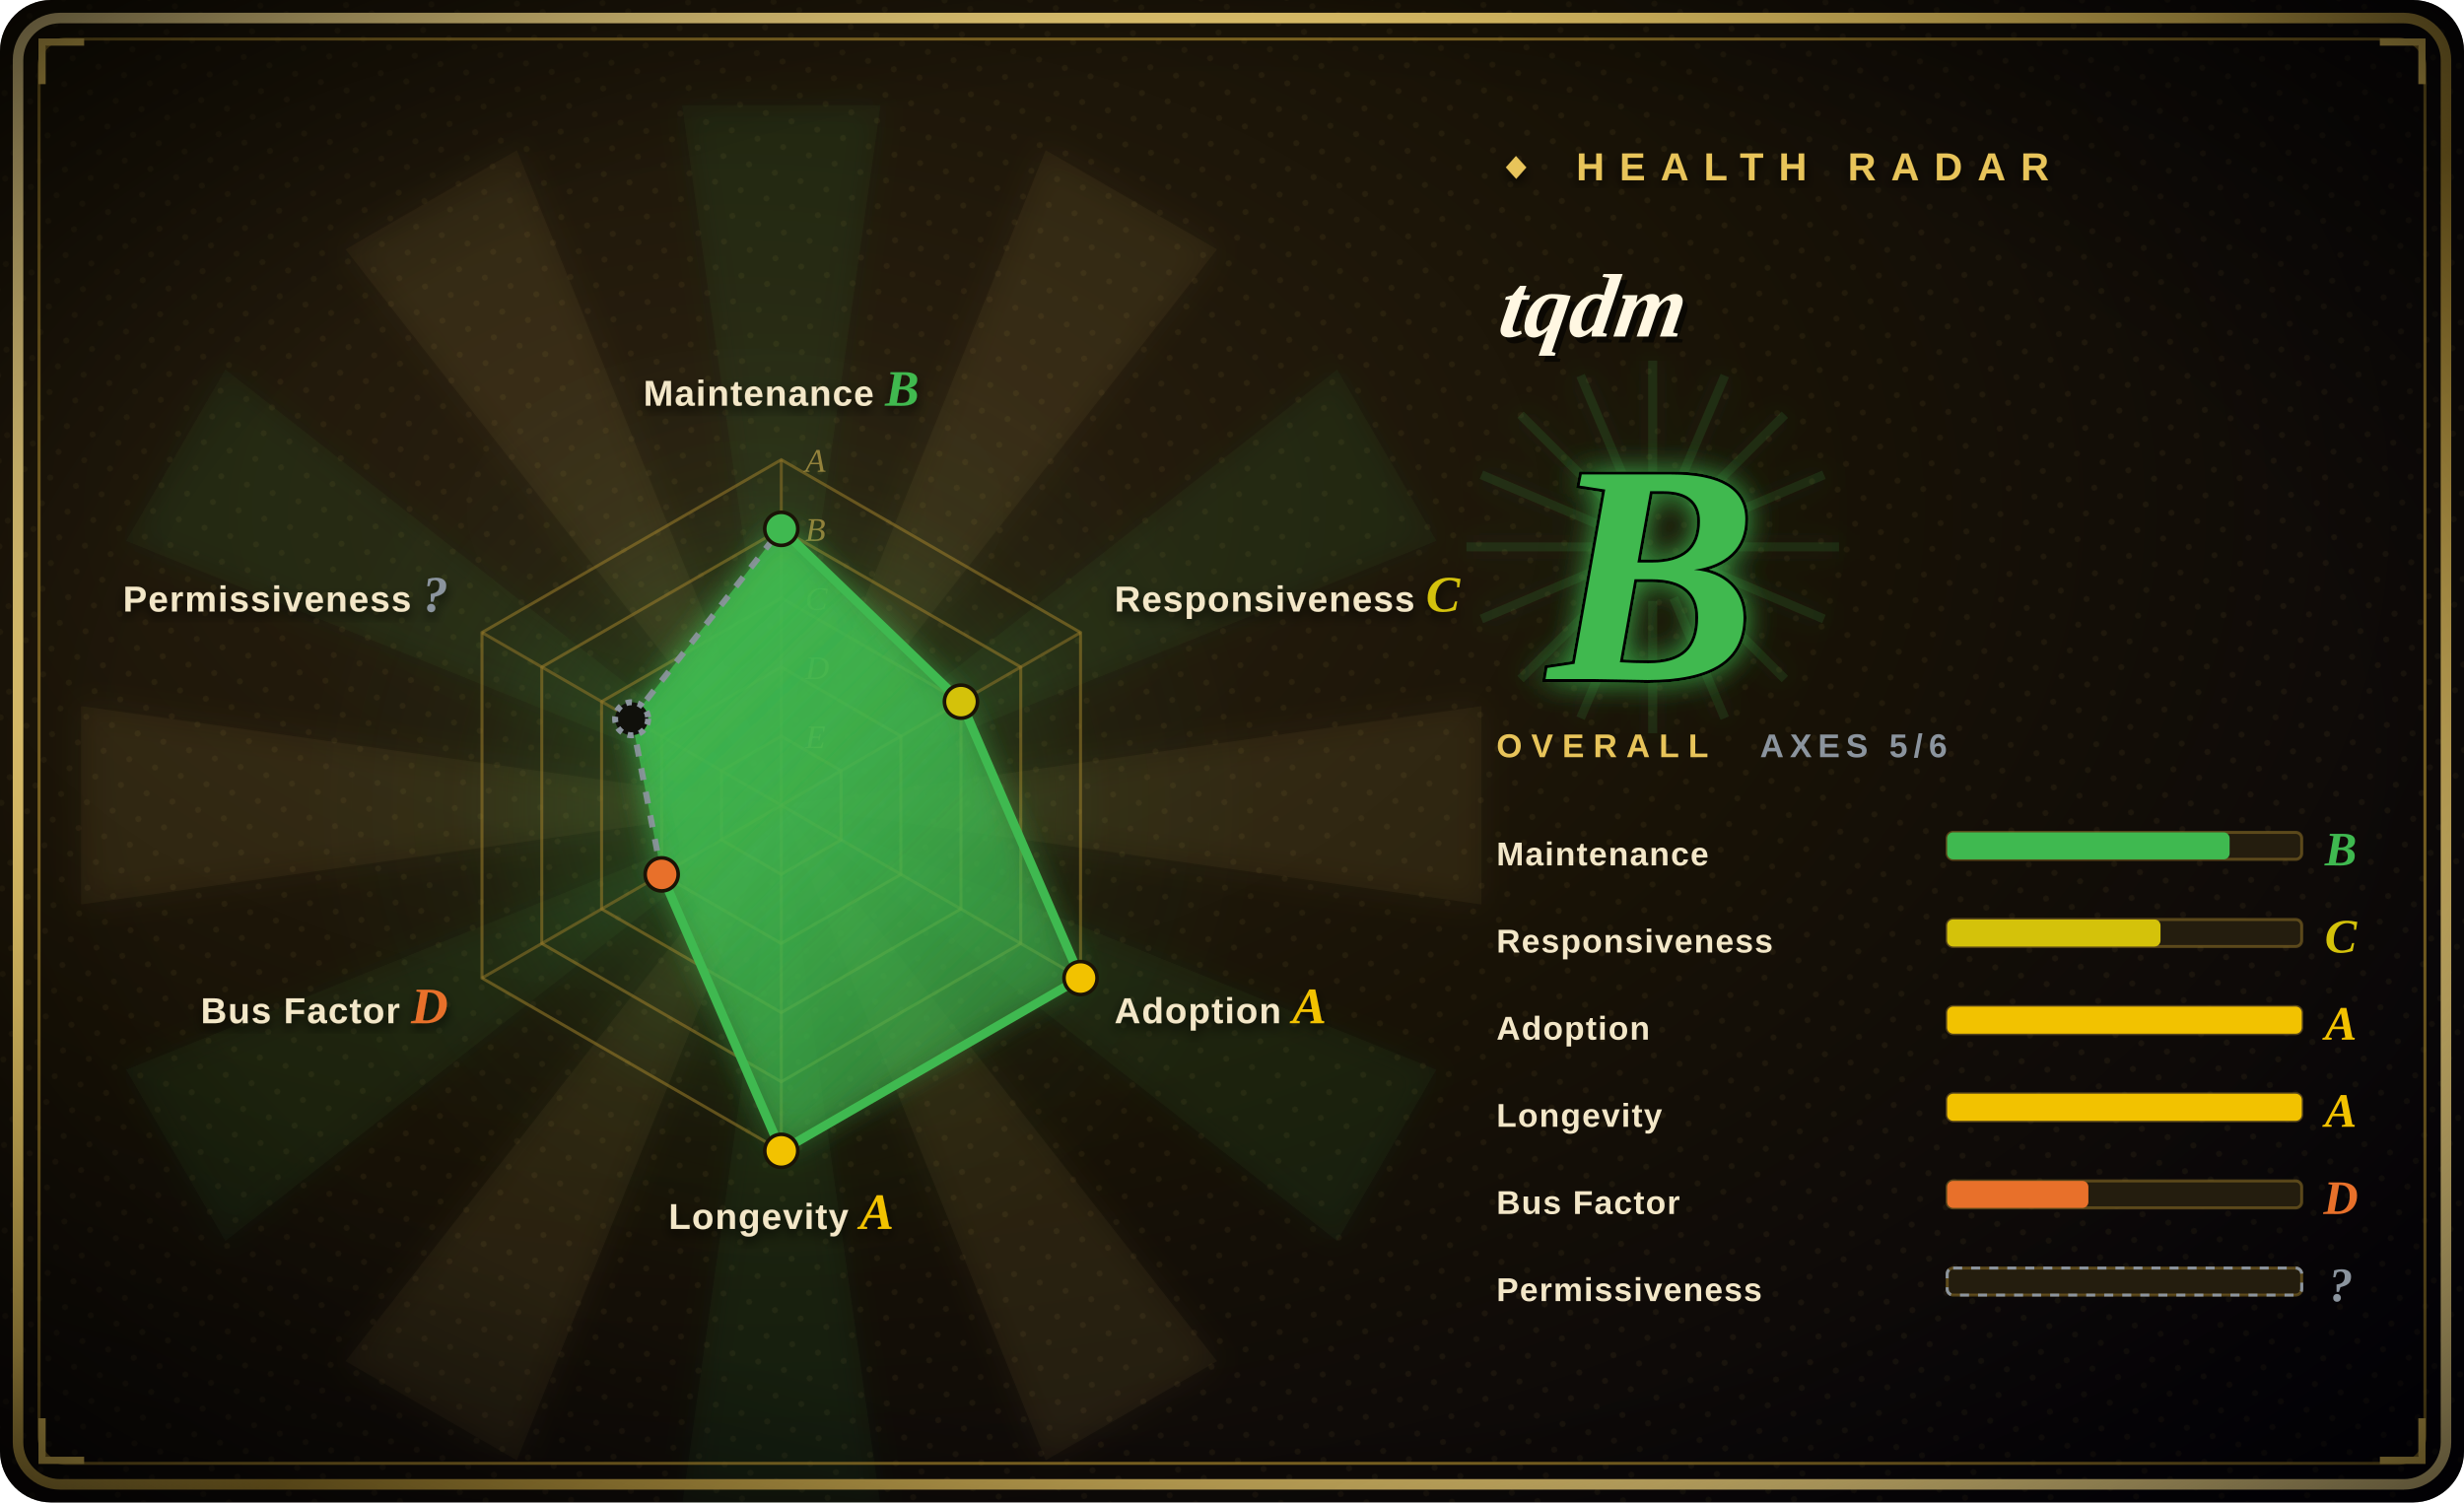
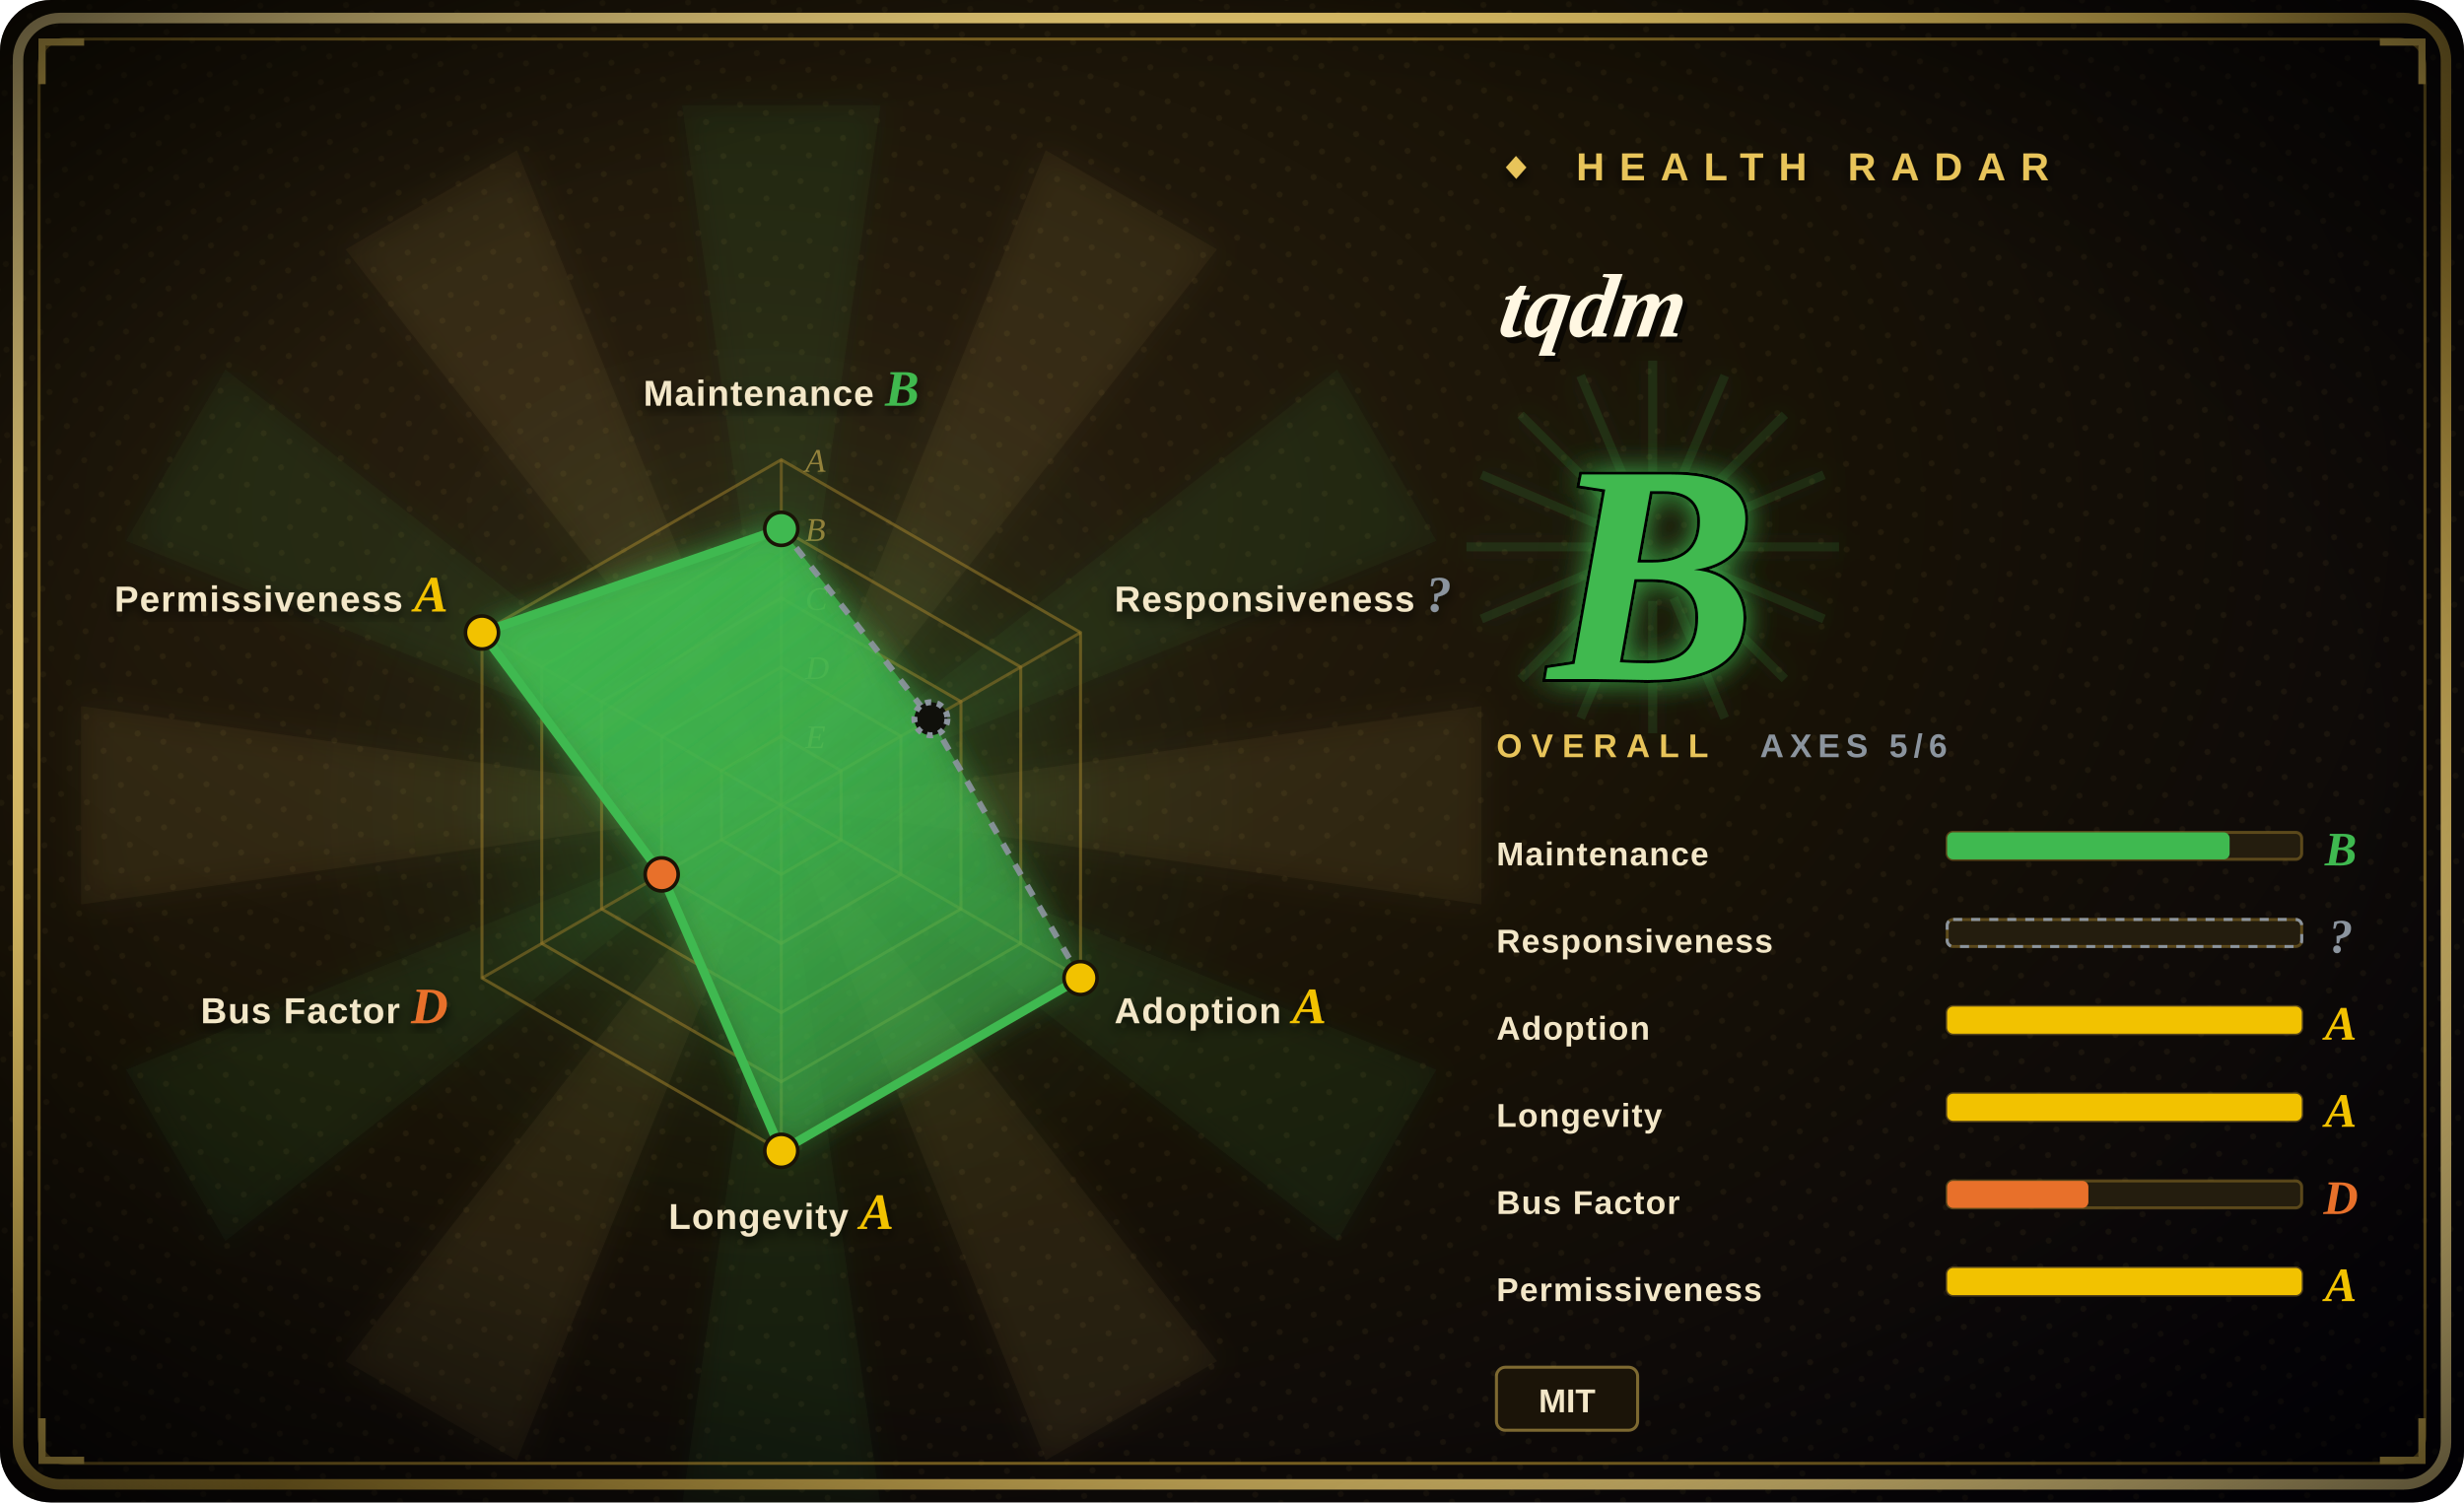
<svg xmlns="http://www.w3.org/2000/svg" width="820" height="500" viewBox="0 0 820 500">
  <defs>
    <radialGradient id="bg" cx="30%" cy="34%" r="90%">
      <stop offset="0%" stop-color="#2a2010" />
      <stop offset="48%" stop-color="#181206" />
      <stop offset="100%" stop-color="#05030a" />
    </radialGradient>
    <radialGradient id="vig" cx="50%" cy="50%" r="72%">
      <stop offset="62%" stop-color="#000000" stop-opacity="0" />
      <stop offset="100%" stop-color="#000000" stop-opacity="0.72" />
    </radialGradient>
    <linearGradient id="frame" x1="0" y1="0" x2="1" y2="1">
      <stop offset="0%" stop-color="#f6dd92" />
      <stop offset="45%" stop-color="#E8C45A" />
      <stop offset="55%" stop-color="#9c7d2a" />
      <stop offset="100%" stop-color="#f6dd92" />
    </linearGradient>
    <linearGradient id="poly" x1="0" y1="0" x2="0.7" y2="1">
      <stop offset="0%" stop-color="#3FB950" stop-opacity="0.92" />
      <stop offset="100%" stop-color="#3FB950" stop-opacity="0.34" />
    </linearGradient>
    <radialGradient id="halo" cx="50%" cy="50%" r="50%">
      <stop offset="0%" stop-color="#3FB950" stop-opacity="0.34" />
      <stop offset="68%" stop-color="#3FB950" stop-opacity="0.04" />
      <stop offset="100%" stop-color="#3FB950" stop-opacity="0" />
    </radialGradient>
    <filter id="glow" x="-60%" y="-60%" width="220%" height="220%">
      <feGaussianBlur stdDeviation="5" result="b" />
      <feMerge>
        <feMergeNode in="b" />
        <feMergeNode in="SourceGraphic" />
      </feMerge>
    </filter>
    <filter id="soft" x="-30%" y="-30%" width="160%" height="160%">
      <feDropShadow dx="0" dy="2" stdDeviation="2" flood-color="#000" flood-opacity="0.7" />
    </filter>
    <pattern id="halftone" width="9" height="9" patternUnits="userSpaceOnUse" patternTransform="rotate(18)">
      <circle cx="2" cy="2" r="1" fill="#E8C45A" fill-opacity="0.06" />
    </pattern>
  </defs>
  <rect width="820" height="500" rx="17" fill="url(#bg)" />
  <rect width="820" height="500" rx="17" fill="url(#halftone)" />
  <g opacity="0.5" filter="url(#glow)">
    <path d="M260,268 L493,235 L493,301 Z" fill="#E8C45A" fill-opacity="0.10" />
    <path d="M260,268 L478,356 L445,413 Z" fill="#3FB950" fill-opacity="0.10" />
    <path d="M260,268 L405,453 L348,486 Z" fill="#E8C45A" fill-opacity="0.10" />
    <path d="M260,268 L293,501 L227,501 Z" fill="#3FB950" fill-opacity="0.10" />
    <path d="M260,268 L172,486 L115,453 Z" fill="#E8C45A" fill-opacity="0.10" />
    <path d="M260,268 L75,413 L42,356 Z" fill="#3FB950" fill-opacity="0.10" />
    <path d="M260,268 L27,301 L27,235 Z" fill="#E8C45A" fill-opacity="0.10" />
    <path d="M260,268 L42,180 L75,123 Z" fill="#3FB950" fill-opacity="0.10" />
    <path d="M260,268 L115,83 L172,50 Z" fill="#E8C45A" fill-opacity="0.10" />
    <path d="M260,268 L227,35 L293,35 Z" fill="#3FB950" fill-opacity="0.10" />
    <path d="M260,268 L348,50 L405,83 Z" fill="#E8C45A" fill-opacity="0.10" />
    <path d="M260,268 L445,123 L478,180 Z" fill="#3FB950" fill-opacity="0.10" />
  </g>
  <circle cx="260" cy="268" r="161" fill="url(#halo)" />
  <rect x="6" y="6" width="808" height="488" rx="14" fill="none" stroke="url(#frame)" stroke-width="3.5" />
  <rect x="13" y="13" width="794" height="474" rx="9" fill="none" stroke="#9c7d2a" stroke-width="1" stroke-opacity="0.8" />
  <path d="M14,28 L14,14 L28,14" fill="none" stroke="#E8C45A" stroke-width="2.4" />
  <path d="M806,28 L806,14 L792,14" fill="none" stroke="#E8C45A" stroke-width="2.4" />
  <path d="M14,472 L14,486 L28,486" fill="none" stroke="#E8C45A" stroke-width="2.4" />
  <path d="M806,472 L806,486 L792,486" fill="none" stroke="#E8C45A" stroke-width="2.4" />
  <rect width="820" height="500" rx="17" fill="url(#vig)" />
  <polygon points="260.0,153.0 359.6,210.5 359.6,325.5 260.0,383.0 160.4,325.5 160.4,210.5" fill="none" stroke="#9c7d2a" stroke-opacity="0.55" stroke-width="1" />
  <polygon points="260.0,176.0 339.7,222.0 339.7,314.0 260.0,360.0 180.3,314.0 180.3,222.0" fill="none" stroke="#9c7d2a" stroke-opacity="0.55" stroke-width="1" />
  <polygon points="260.0,199.0 319.8,233.5 319.8,302.5 260.0,337.0 200.2,302.5 200.2,233.5" fill="none" stroke="#9c7d2a" stroke-opacity="0.55" stroke-width="1" />
  <polygon points="260.0,222.0 299.8,245.0 299.8,291.0 260.0,314.0 220.2,291.0 220.2,245.0" fill="none" stroke="#9c7d2a" stroke-opacity="0.55" stroke-width="1" />
  <polygon points="260.0,245.0 279.9,256.5 279.9,279.5 260.0,291.0 240.1,279.5 240.1,256.5" fill="none" stroke="#9c7d2a" stroke-opacity="0.55" stroke-width="1" />
  <line x1="260" y1="268" x2="260.0" y2="153.0" stroke="#9c7d2a" stroke-opacity="0.5" stroke-width="1" />
  <line x1="260" y1="268" x2="359.6" y2="210.5" stroke="#9c7d2a" stroke-opacity="0.5" stroke-width="1" />
  <line x1="260" y1="268" x2="359.6" y2="325.5" stroke="#9c7d2a" stroke-opacity="0.5" stroke-width="1" />
  <line x1="260" y1="268" x2="260.0" y2="383.0" stroke="#9c7d2a" stroke-opacity="0.5" stroke-width="1" />
  <line x1="260" y1="268" x2="160.4" y2="325.5" stroke="#9c7d2a" stroke-opacity="0.5" stroke-width="1" />
  <line x1="260" y1="268" x2="160.4" y2="210.5" stroke="#9c7d2a" stroke-opacity="0.5" stroke-width="1" />
  <text x="268" y="157.0" font-size="11" font-style="italic" fill="#E8C45A" fill-opacity="0.55" font-family="'Georgia','Times New Roman',serif">A</text>
  <text x="268" y="180.0" font-size="11" font-style="italic" fill="#E8C45A" fill-opacity="0.55" font-family="'Georgia','Times New Roman',serif">B</text>
  <text x="268" y="203.0" font-size="11" font-style="italic" fill="#E8C45A" fill-opacity="0.55" font-family="'Georgia','Times New Roman',serif">C</text>
  <text x="268" y="226.0" font-size="11" font-style="italic" fill="#E8C45A" fill-opacity="0.55" font-family="'Georgia','Times New Roman',serif">D</text>
  <text x="268" y="249.0" font-size="11" font-style="italic" fill="#E8C45A" fill-opacity="0.55" font-family="'Georgia','Times New Roman',serif">E</text>
-   <polygon points="260.0,176.0 319.8,233.5 359.6,325.5 260.0,383.0 220.2,291.0 210.2,239.2" fill="url(#poly)" filter="url(#glow)" />
-   <line x1="260.0" y1="176.0" x2="319.8" y2="233.5" stroke="#3FB950" stroke-width="3" />
-   <line x1="319.8" y1="233.5" x2="359.6" y2="325.5" stroke="#3FB950" stroke-width="3" />
+   <polygon points="260.0,176.0 309.8,239.2 359.6,325.5 260.0,383.0 220.2,291.0 160.4,210.5" fill="url(#poly)" filter="url(#glow)" />
+   <line x1="260.0" y1="176.0" x2="309.8" y2="239.2" stroke="#8B949E" stroke-width="2" stroke-dasharray="4 4" stroke-opacity="0.92" />
+   <line x1="309.8" y1="239.2" x2="359.6" y2="325.5" stroke="#8B949E" stroke-width="2" stroke-dasharray="4 4" stroke-opacity="0.92" />
  <line x1="359.6" y1="325.5" x2="260.0" y2="383.0" stroke="#3FB950" stroke-width="3" />
  <line x1="260.0" y1="383.0" x2="220.2" y2="291.0" stroke="#3FB950" stroke-width="3" />
-   <line x1="220.2" y1="291.0" x2="210.2" y2="239.2" stroke="#8B949E" stroke-width="2" stroke-dasharray="4 4" stroke-opacity="0.92" />
-   <line x1="210.2" y1="239.2" x2="260.0" y2="176.0" stroke="#8B949E" stroke-width="2" stroke-dasharray="4 4" stroke-opacity="0.92" />
+   <line x1="220.2" y1="291.0" x2="160.4" y2="210.5" stroke="#3FB950" stroke-width="3" />
+   <line x1="160.4" y1="210.5" x2="260.0" y2="176.0" stroke="#3FB950" stroke-width="3" />
  <circle cx="260.0" cy="176.0" r="5.5" fill="#3FB950" stroke="#1a1306" stroke-width="1.2" />
-   <circle cx="319.8" cy="233.5" r="5.5" fill="#D4C20A" stroke="#1a1306" stroke-width="1.2" />
+   <circle cx="309.8" cy="239.2" r="5.5" fill="#10100b" stroke="#8B949E" stroke-width="2" stroke-dasharray="2 2" />
  <circle cx="359.6" cy="325.5" r="5.5" fill="#F2C200" stroke="#1a1306" stroke-width="1.2" />
  <circle cx="260.0" cy="383.0" r="5.5" fill="#F2C200" stroke="#1a1306" stroke-width="1.2" />
  <circle cx="220.2" cy="291.0" r="5.5" fill="#E8702A" stroke="#1a1306" stroke-width="1.2" />
-   <circle cx="210.2" cy="239.2" r="5.5" fill="#10100b" stroke="#8B949E" stroke-width="2" stroke-dasharray="2 2" />
+   <circle cx="160.4" cy="210.5" r="5.5" fill="#F2C200" stroke="#1a1306" stroke-width="1.2" />
  <text x="260.0" y="135.0" font-size="12" font-weight="900" fill="#f3e7c8" text-anchor="middle" font-family="'Arial Black','Helvetica Neue',Arial,sans-serif" letter-spacing="0.4" filter="url(#soft)">Maintenance <tspan fill="#3FB950" font-family="'Georgia','Times New Roman',serif" font-style="italic" font-size="17">B</tspan>
  </text>
-   <text x="370.9" y="203.5" font-size="12" font-weight="900" fill="#f3e7c8" text-anchor="start" font-family="'Arial Black','Helvetica Neue',Arial,sans-serif" letter-spacing="0.4" filter="url(#soft)">Responsiveness <tspan fill="#D4C20A" font-family="'Georgia','Times New Roman',serif" font-style="italic" font-size="17">C</tspan>
+   <text x="370.9" y="203.5" font-size="12" font-weight="900" fill="#f3e7c8" text-anchor="start" font-family="'Arial Black','Helvetica Neue',Arial,sans-serif" letter-spacing="0.4" filter="url(#soft)">Responsiveness <tspan fill="#8B949E" font-family="'Georgia','Times New Roman',serif" font-style="italic" font-size="17">?</tspan>
  </text>
  <text x="370.9" y="340.5" font-size="12" font-weight="900" fill="#f3e7c8" text-anchor="start" font-family="'Arial Black','Helvetica Neue',Arial,sans-serif" letter-spacing="0.4" filter="url(#soft)">Adoption <tspan fill="#F2C200" font-family="'Georgia','Times New Roman',serif" font-style="italic" font-size="17">A</tspan>
  </text>
  <text x="260.0" y="409.0" font-size="12" font-weight="900" fill="#f3e7c8" text-anchor="middle" font-family="'Arial Black','Helvetica Neue',Arial,sans-serif" letter-spacing="0.4" filter="url(#soft)">Longevity <tspan fill="#F2C200" font-family="'Georgia','Times New Roman',serif" font-style="italic" font-size="17">A</tspan>
  </text>
  <text x="149.1" y="340.5" font-size="12" font-weight="900" fill="#f3e7c8" text-anchor="end" font-family="'Arial Black','Helvetica Neue',Arial,sans-serif" letter-spacing="0.4" filter="url(#soft)">Bus Factor <tspan fill="#E8702A" font-family="'Georgia','Times New Roman',serif" font-style="italic" font-size="17">D</tspan>
  </text>
-   <text x="149.1" y="203.5" font-size="12" font-weight="900" fill="#f3e7c8" text-anchor="end" font-family="'Arial Black','Helvetica Neue',Arial,sans-serif" letter-spacing="0.4" filter="url(#soft)">Permissiveness <tspan fill="#8B949E" font-family="'Georgia','Times New Roman',serif" font-style="italic" font-size="17">?</tspan>
+   <text x="149.1" y="203.5" font-size="12" font-weight="900" fill="#f3e7c8" text-anchor="end" font-family="'Arial Black','Helvetica Neue',Arial,sans-serif" letter-spacing="0.4" filter="url(#soft)">Permissiveness <tspan fill="#F2C200" font-family="'Georgia','Times New Roman',serif" font-style="italic" font-size="17">A</tspan>
  </text>
  <text x="498" y="60" font-size="13" letter-spacing="5" fill="#E8C45A" font-weight="900" font-family="'Arial Black','Helvetica Neue',Arial,sans-serif" filter="url(#soft)">◆ HEALTH RADAR</text>
  <g transform="translate(498,112) skewX(-9)">
    <text x="2" y="2" font-size="30" font-weight="900" font-style="italic" fill="#000" fill-opacity="0.6" font-family="'Georgia','Times New Roman',serif">tqdm</text>
    <text x="0" y="0" font-size="30" font-weight="900" font-style="italic" fill="#fff7e2" font-family="'Georgia','Times New Roman',serif">tqdm</text>
  </g>
  <line x1="498" y1="124" x2="648" y2="124" stroke="url(#frame)" stroke-width="2" />
  <g opacity="0.85" filter="url(#glow)">
    <line x1="568" y1="182" x2="612" y2="182" stroke="#3FB950" stroke-opacity="0.16" stroke-width="3" />
    <line x1="567" y1="189" x2="607" y2="206" stroke="#3FB950" stroke-opacity="0.16" stroke-width="3" />
    <line x1="563" y1="195" x2="594" y2="226" stroke="#3FB950" stroke-opacity="0.16" stroke-width="3" />
    <line x1="557" y1="199" x2="574" y2="239" stroke="#3FB950" stroke-opacity="0.16" stroke-width="3" />
    <line x1="550" y1="200" x2="550" y2="244" stroke="#3FB950" stroke-opacity="0.16" stroke-width="3" />
    <line x1="543" y1="199" x2="526" y2="239" stroke="#3FB950" stroke-opacity="0.16" stroke-width="3" />
    <line x1="537" y1="195" x2="506" y2="226" stroke="#3FB950" stroke-opacity="0.16" stroke-width="3" />
    <line x1="533" y1="189" x2="493" y2="206" stroke="#3FB950" stroke-opacity="0.16" stroke-width="3" />
    <line x1="532" y1="182" x2="488" y2="182" stroke="#3FB950" stroke-opacity="0.16" stroke-width="3" />
    <line x1="533" y1="175" x2="493" y2="158" stroke="#3FB950" stroke-opacity="0.16" stroke-width="3" />
    <line x1="537" y1="169" x2="506" y2="138" stroke="#3FB950" stroke-opacity="0.16" stroke-width="3" />
    <line x1="543" y1="165" x2="526" y2="125" stroke="#3FB950" stroke-opacity="0.16" stroke-width="3" />
    <line x1="550" y1="164" x2="550" y2="120" stroke="#3FB950" stroke-opacity="0.16" stroke-width="3" />
    <line x1="557" y1="165" x2="574" y2="125" stroke="#3FB950" stroke-opacity="0.16" stroke-width="3" />
    <line x1="563" y1="169" x2="594" y2="138" stroke="#3FB950" stroke-opacity="0.16" stroke-width="3" />
    <line x1="567" y1="175" x2="607" y2="158" stroke="#3FB950" stroke-opacity="0.16" stroke-width="3" />
  </g>
  <text x="550" y="226" font-size="104" font-weight="900" font-style="italic" text-anchor="middle" fill="#3FB950" stroke="#000" stroke-width="2" paint-order="stroke" font-family="'Georgia','Times New Roman',serif" filter="url(#glow)">B</text>
  <text x="498" y="252" font-size="11" letter-spacing="3" fill="#E8C45A" font-family="'Arial Black','Helvetica Neue',Arial,sans-serif" font-weight="900">OVERALL</text>
  <text x="648" y="252" font-size="11" letter-spacing="2" fill="#8B949E" font-family="'Arial Black','Helvetica Neue',Arial,sans-serif" font-weight="900" text-anchor="end">AXES 5/6</text>
  <text x="498" y="288" font-size="11" font-weight="900" fill="#f3e7c8" font-family="'Arial Black','Helvetica Neue',Arial,sans-serif" letter-spacing="0.4">Maintenance</text>
  <rect x="648" y="277" width="118" height="9" rx="2" fill="#241d0e" stroke="#9c7d2a" stroke-opacity="0.5" />
  <rect x="648" y="277" width="94" height="9" rx="2" fill="#3FB950" />
  <text x="779" y="288" font-size="16" font-weight="900" font-style="italic" fill="#3FB950" font-family="'Georgia','Times New Roman',serif" text-anchor="middle">B</text>
  <text x="498" y="317" font-size="11" font-weight="900" fill="#f3e7c8" font-family="'Arial Black','Helvetica Neue',Arial,sans-serif" letter-spacing="0.4">Responsiveness</text>
  <rect x="648" y="306" width="118" height="9" rx="2" fill="#241d0e" stroke="#9c7d2a" stroke-opacity="0.5" />
-   <rect x="648" y="306" width="71" height="9" rx="2" fill="#D4C20A" />
-   <text x="779" y="317" font-size="16" font-weight="900" font-style="italic" fill="#D4C20A" font-family="'Georgia','Times New Roman',serif" text-anchor="middle">C</text>
+   <rect x="648" y="306" width="118" height="9" rx="2" fill="none" stroke="#8B949E" stroke-dasharray="3 3" />
+   <text x="779" y="317" font-size="16" font-weight="900" font-style="italic" fill="#8B949E" font-family="'Georgia','Times New Roman',serif" text-anchor="middle">?</text>
  <text x="498" y="346" font-size="11" font-weight="900" fill="#f3e7c8" font-family="'Arial Black','Helvetica Neue',Arial,sans-serif" letter-spacing="0.4">Adoption</text>
  <rect x="648" y="335" width="118" height="9" rx="2" fill="#241d0e" stroke="#9c7d2a" stroke-opacity="0.5" />
  <rect x="648" y="335" width="118" height="9" rx="2" fill="#F2C200" />
  <text x="779" y="346" font-size="16" font-weight="900" font-style="italic" fill="#F2C200" font-family="'Georgia','Times New Roman',serif" text-anchor="middle">A</text>
  <text x="498" y="375" font-size="11" font-weight="900" fill="#f3e7c8" font-family="'Arial Black','Helvetica Neue',Arial,sans-serif" letter-spacing="0.4">Longevity</text>
  <rect x="648" y="364" width="118" height="9" rx="2" fill="#241d0e" stroke="#9c7d2a" stroke-opacity="0.5" />
  <rect x="648" y="364" width="118" height="9" rx="2" fill="#F2C200" />
  <text x="779" y="375" font-size="16" font-weight="900" font-style="italic" fill="#F2C200" font-family="'Georgia','Times New Roman',serif" text-anchor="middle">A</text>
  <text x="498" y="404" font-size="11" font-weight="900" fill="#f3e7c8" font-family="'Arial Black','Helvetica Neue',Arial,sans-serif" letter-spacing="0.4">Bus Factor</text>
  <rect x="648" y="393" width="118" height="9" rx="2" fill="#241d0e" stroke="#9c7d2a" stroke-opacity="0.5" />
  <rect x="648" y="393" width="47" height="9" rx="2" fill="#E8702A" />
  <text x="779" y="404" font-size="16" font-weight="900" font-style="italic" fill="#E8702A" font-family="'Georgia','Times New Roman',serif" text-anchor="middle">D</text>
  <text x="498" y="433" font-size="11" font-weight="900" fill="#f3e7c8" font-family="'Arial Black','Helvetica Neue',Arial,sans-serif" letter-spacing="0.4">Permissiveness</text>
  <rect x="648" y="422" width="118" height="9" rx="2" fill="#241d0e" stroke="#9c7d2a" stroke-opacity="0.5" />
-   <rect x="648" y="422" width="118" height="9" rx="2" fill="none" stroke="#8B949E" stroke-dasharray="3 3" />
-   <text x="779" y="433" font-size="16" font-weight="900" font-style="italic" fill="#8B949E" font-family="'Georgia','Times New Roman',serif" text-anchor="middle">?</text>
+   <rect x="648" y="422" width="118" height="9" rx="2" fill="#F2C200" />
+   <text x="779" y="433" font-size="16" font-weight="900" font-style="italic" fill="#F2C200" font-family="'Georgia','Times New Roman',serif" text-anchor="middle">A</text>
+   <rect x="498" y="455" width="47" height="21" rx="3" fill="#1b1408" stroke="#E8C45A" stroke-opacity="0.5" />
+   <text x="521.5" y="470" font-size="11" font-weight="700" fill="#f3e7c8" text-anchor="middle" font-family="'Arial Black','Helvetica Neue',Arial,sans-serif">MIT</text>
</svg>
